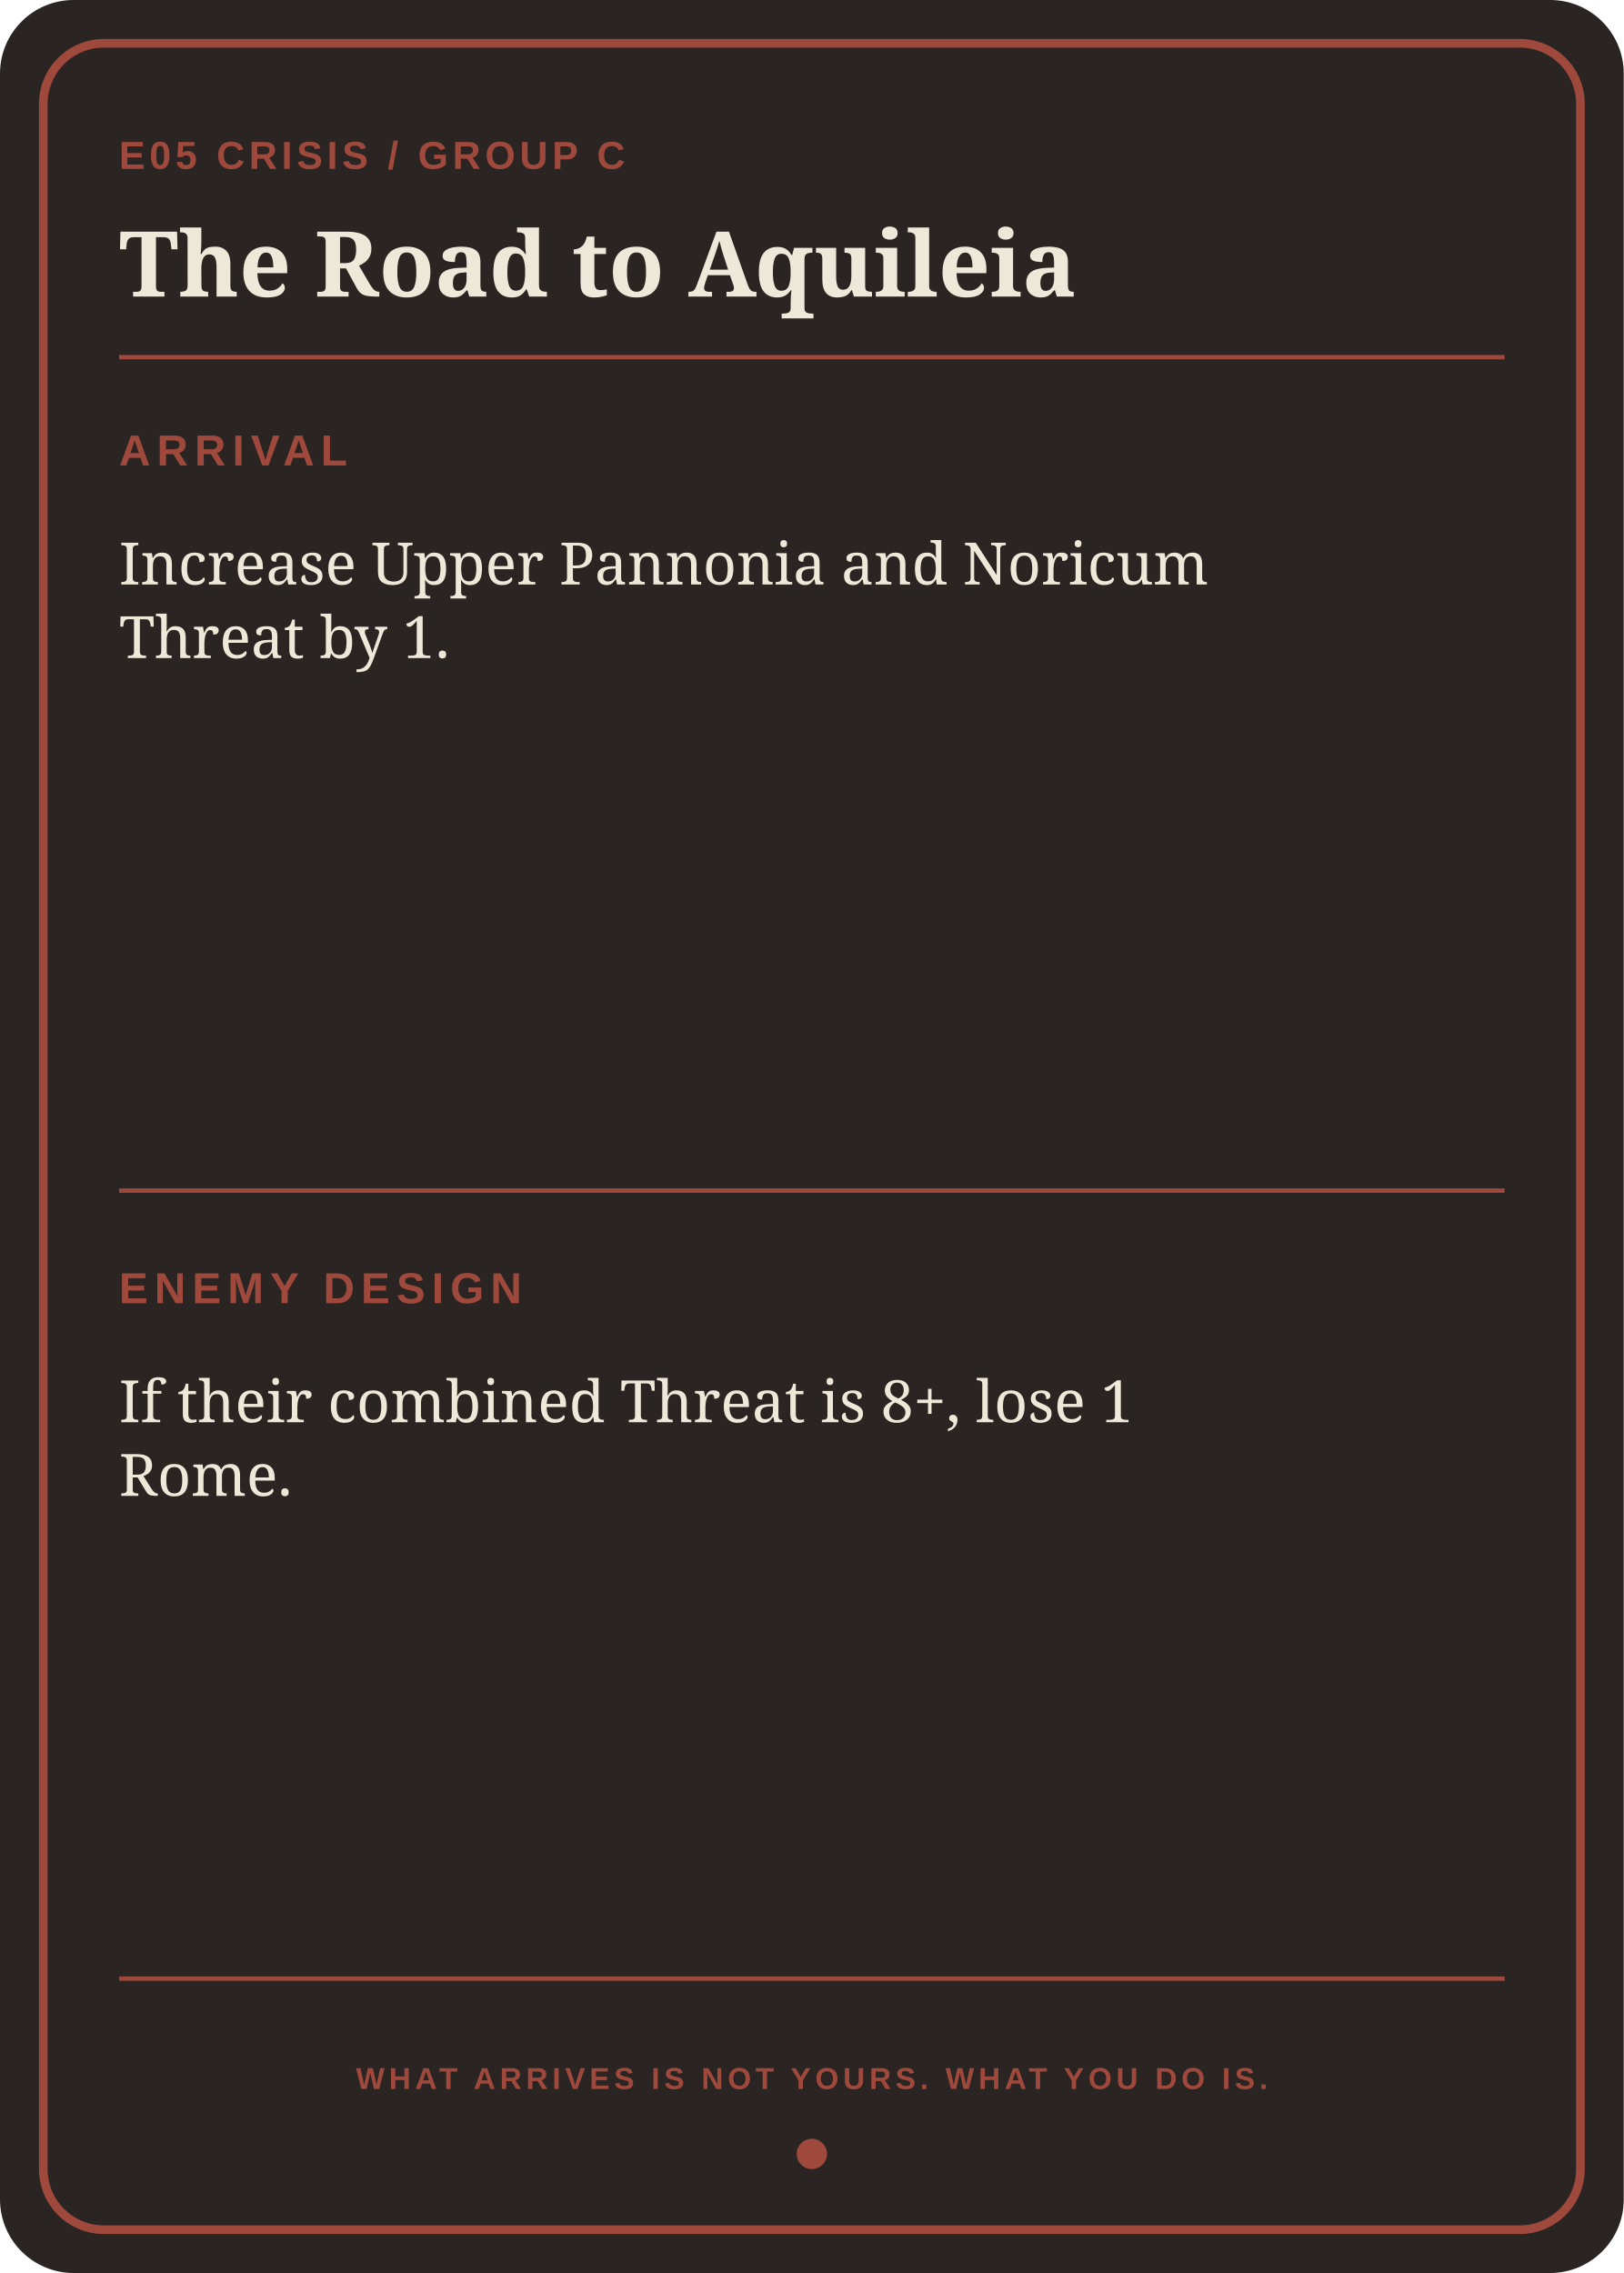
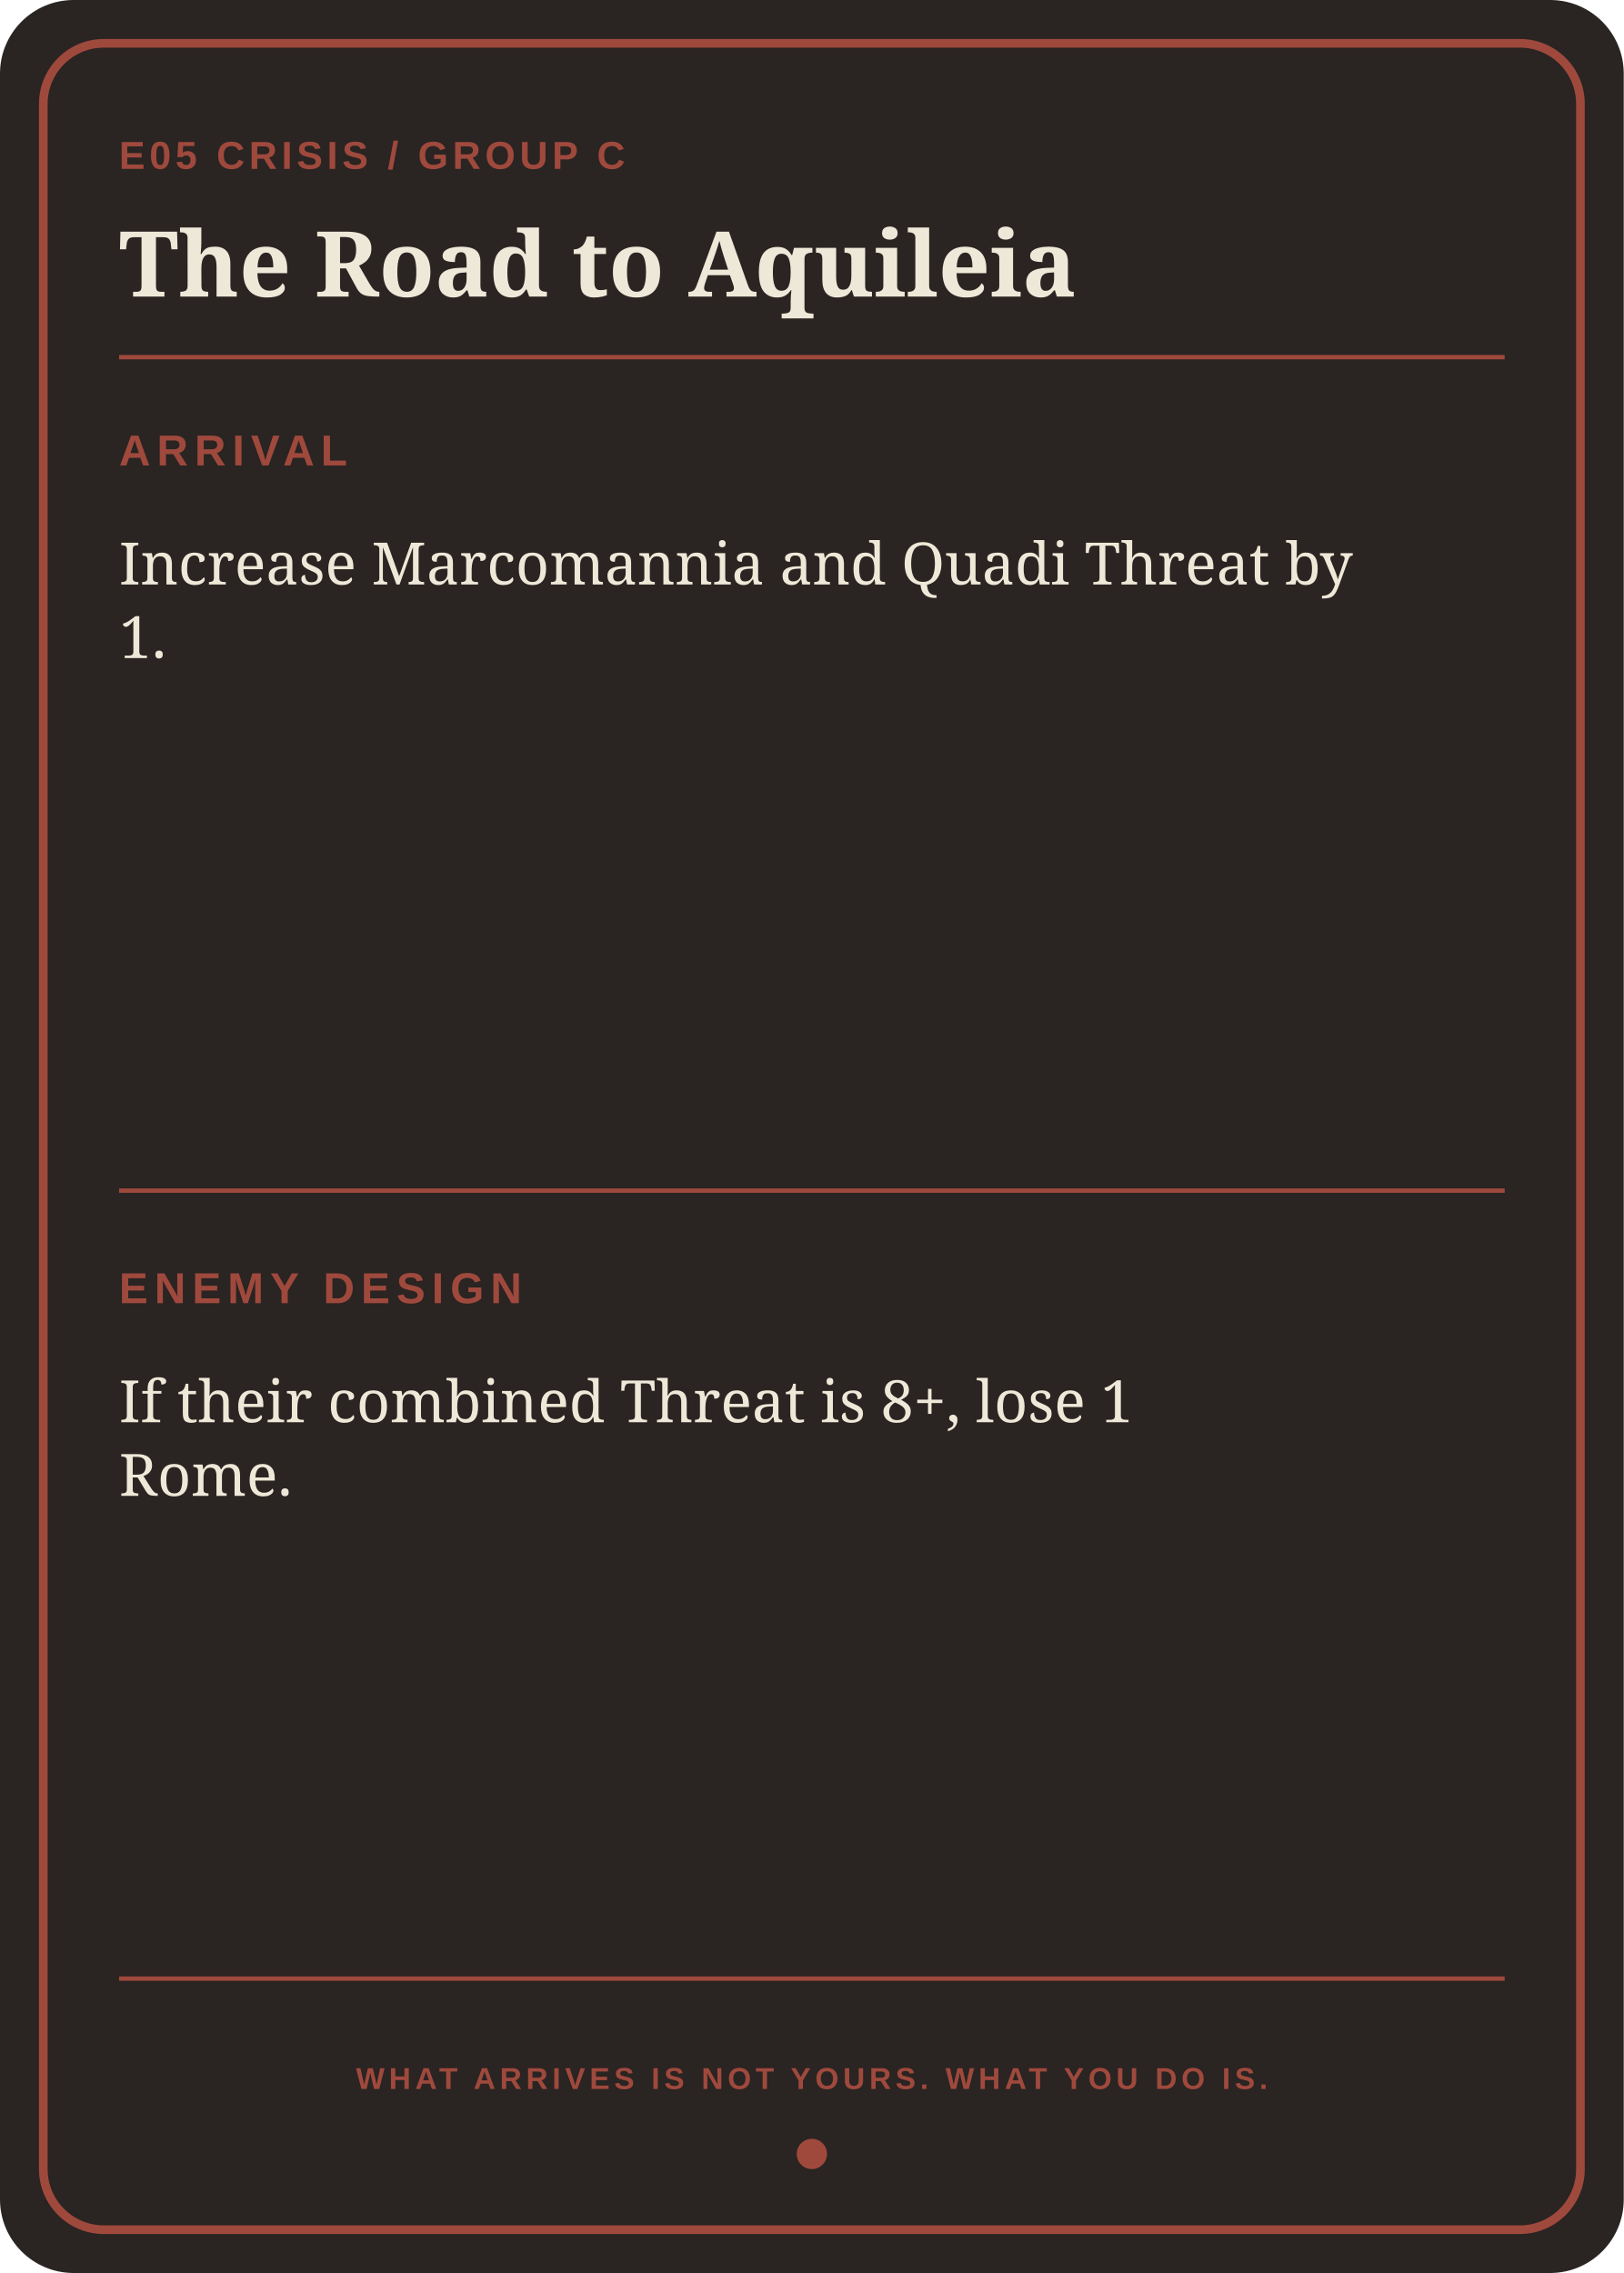
<svg xmlns="http://www.w3.org/2000/svg" width="2.5in" height="3.5in" viewBox="0 0 750 1050">
  <rect width="750" height="1050" rx="34" fill="#2a2422" />
  <rect x="20" y="20" width="710" height="1010" rx="28" fill="none" stroke="#9f493d" stroke-width="4" />
  <path d="M55 165H695M55 550H695M55 914H695" stroke="#9f493d" stroke-width="2" />
  <text x="55" y="78" fill="#9f493d" font-family="Arial,sans-serif" font-size="18" font-weight="bold" letter-spacing="2">E05  CRISIS / GROUP C</text>
  <text x="55" y="137" fill="#eee8d8" font-family="Georgia,serif" font-size="42" font-weight="bold">The Road to Aquileia</text>
  <text x="55" y="215" fill="#9f493d" font-family="Arial,sans-serif" font-size="20" font-weight="bold" letter-spacing="3">ARRIVAL</text>
  <text x="55" y="270" fill="#eee8d8" font-family="Georgia,serif" font-size="27">
-     <tspan x="55" dy="0">Increase Upper Pannonia and Noricum</tspan>
-     <tspan x="55" dy="34">Threat by 1.</tspan>
+     <tspan x="55" dy="0">Increase Marcomannia and Quadi Threat by</tspan>
+     <tspan x="55" dy="34">1.</tspan>
  </text>
  <text x="55" y="602" fill="#9f493d" font-family="Arial,sans-serif" font-size="20" font-weight="bold" letter-spacing="3">ENEMY DESIGN</text>
  <text x="55" y="657" fill="#eee8d8" font-family="Georgia,serif" font-size="27">
    <tspan x="55" dy="0">If their combined Threat is 8+, lose 1</tspan>
    <tspan x="55" dy="34">Rome.</tspan>
  </text>
  <text x="375" y="965" text-anchor="middle" fill="#9f493d" font-family="Arial,sans-serif" font-size="14" font-weight="bold" letter-spacing="2">WHAT ARRIVES IS NOT YOURS. WHAT YOU DO IS.</text>
  <circle cx="375" cy="995" r="7" fill="#9f493d" />
</svg>
